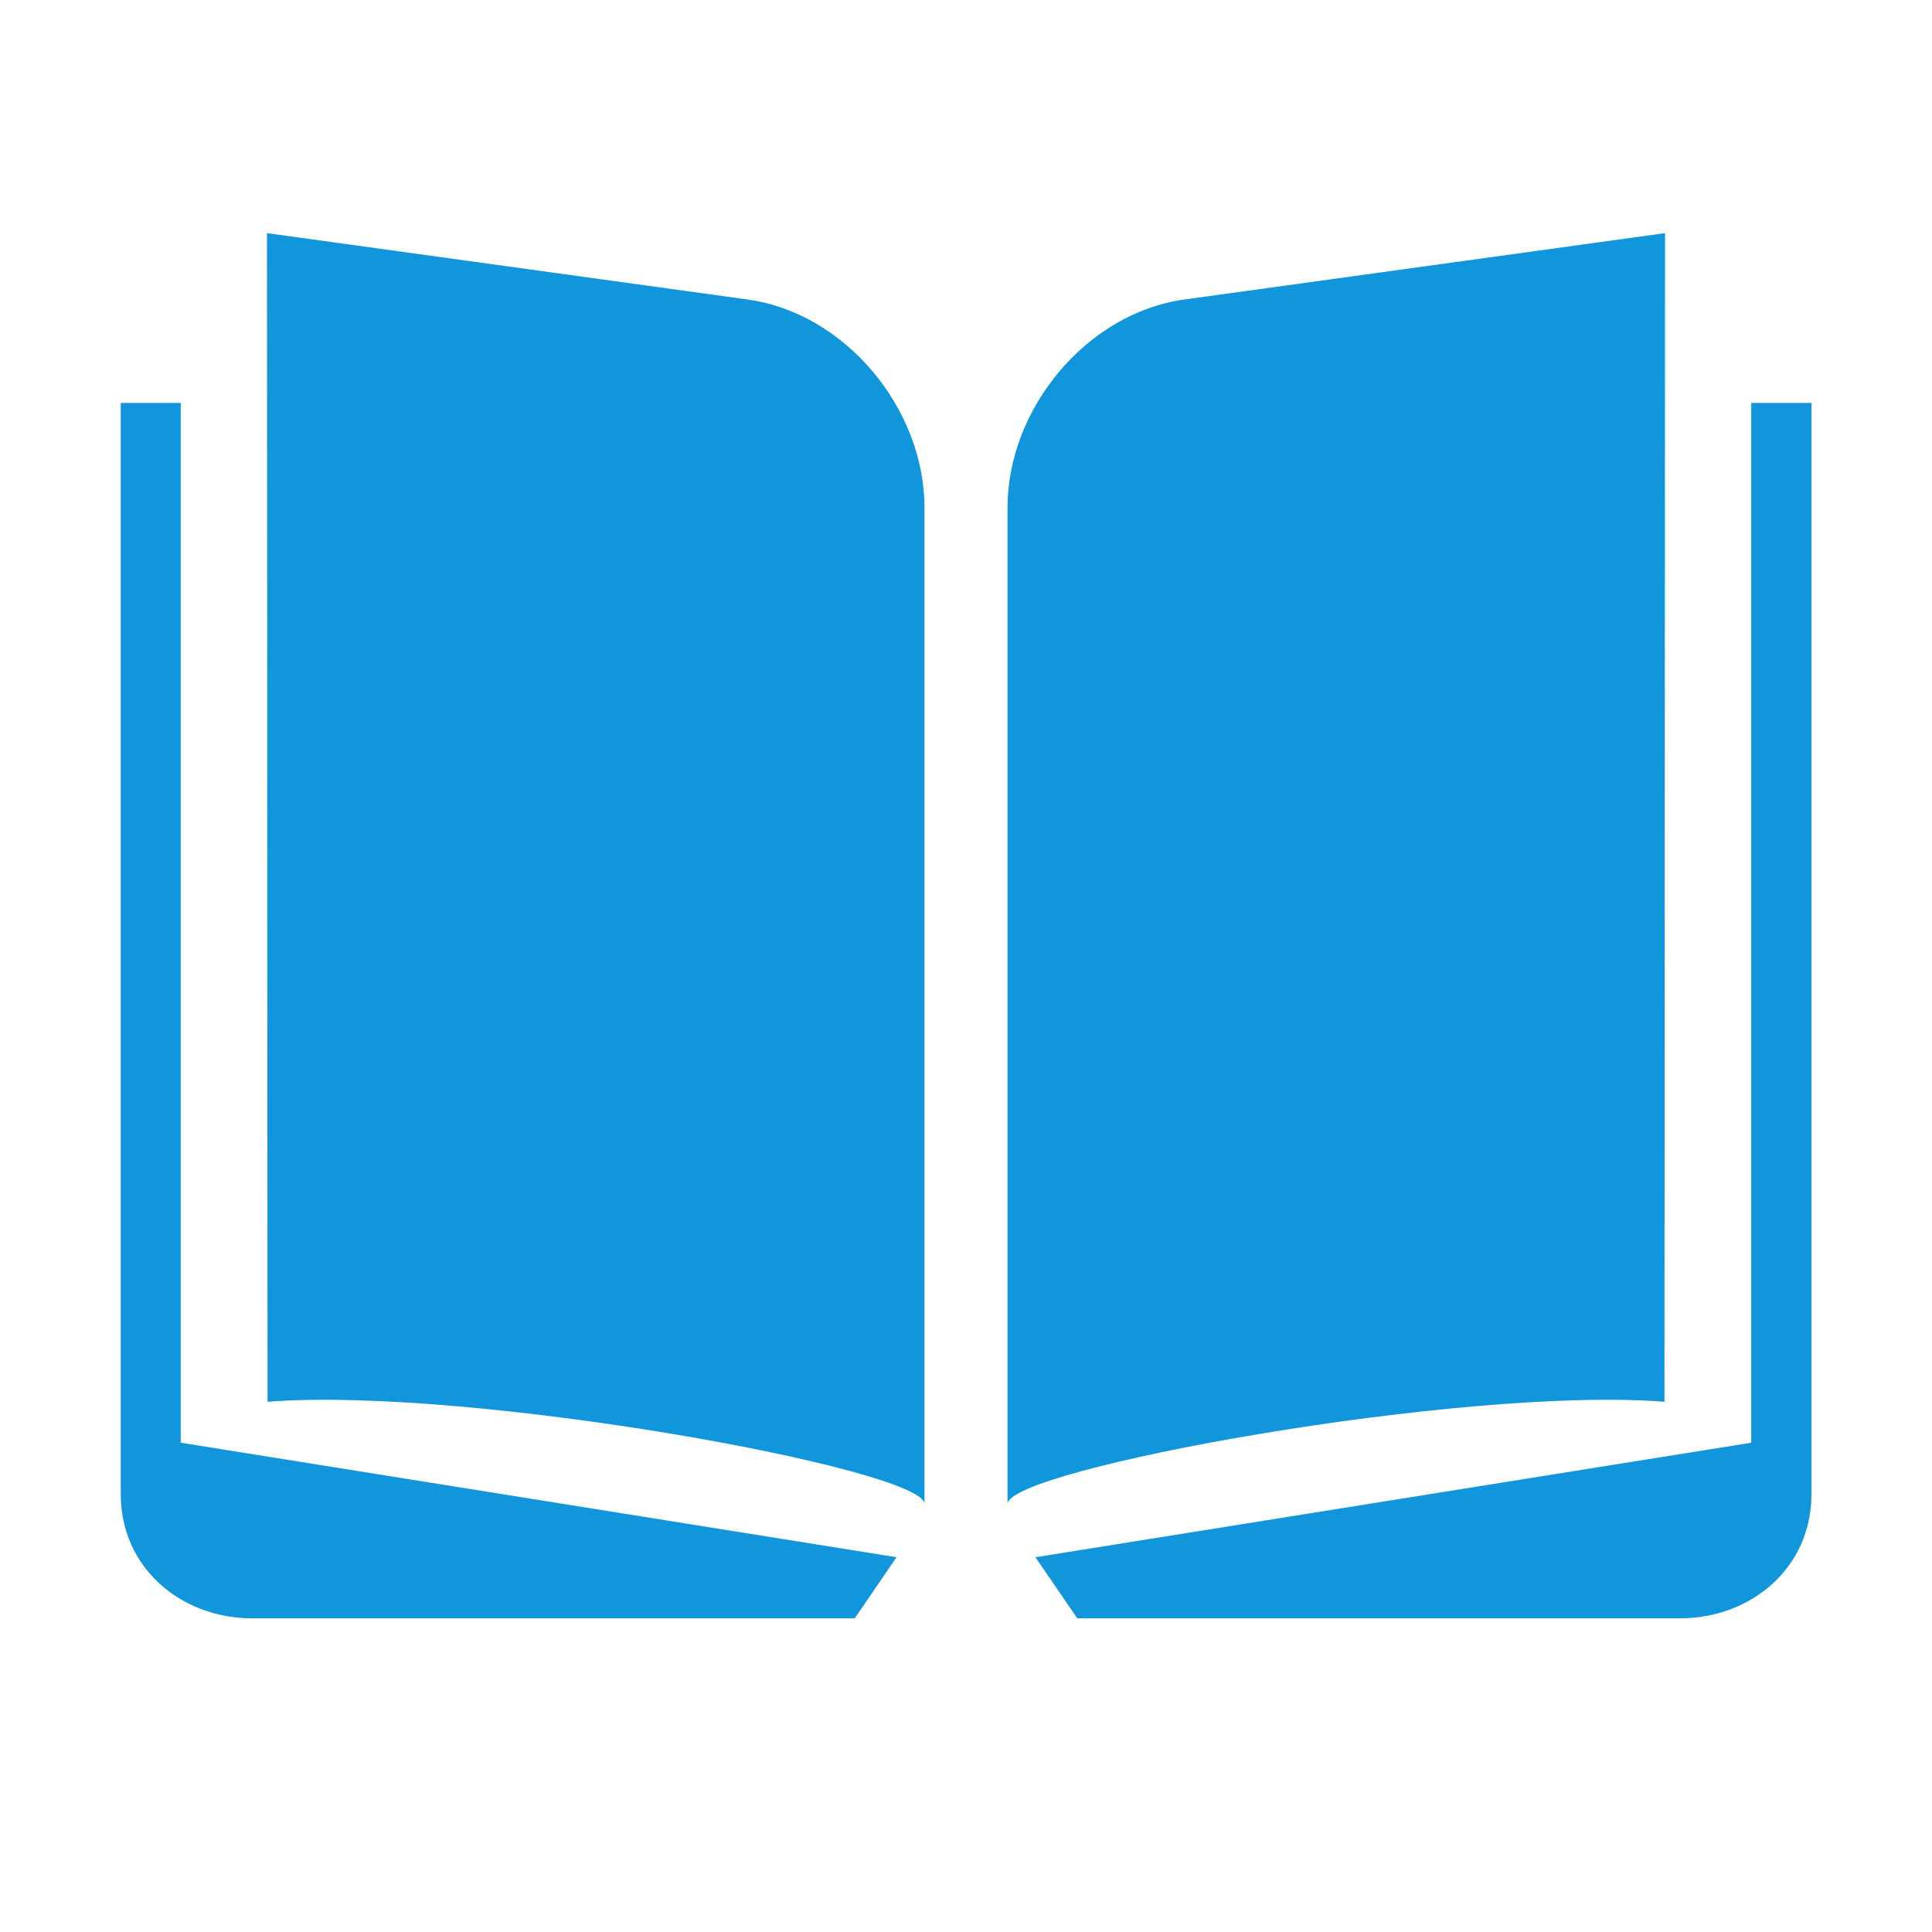
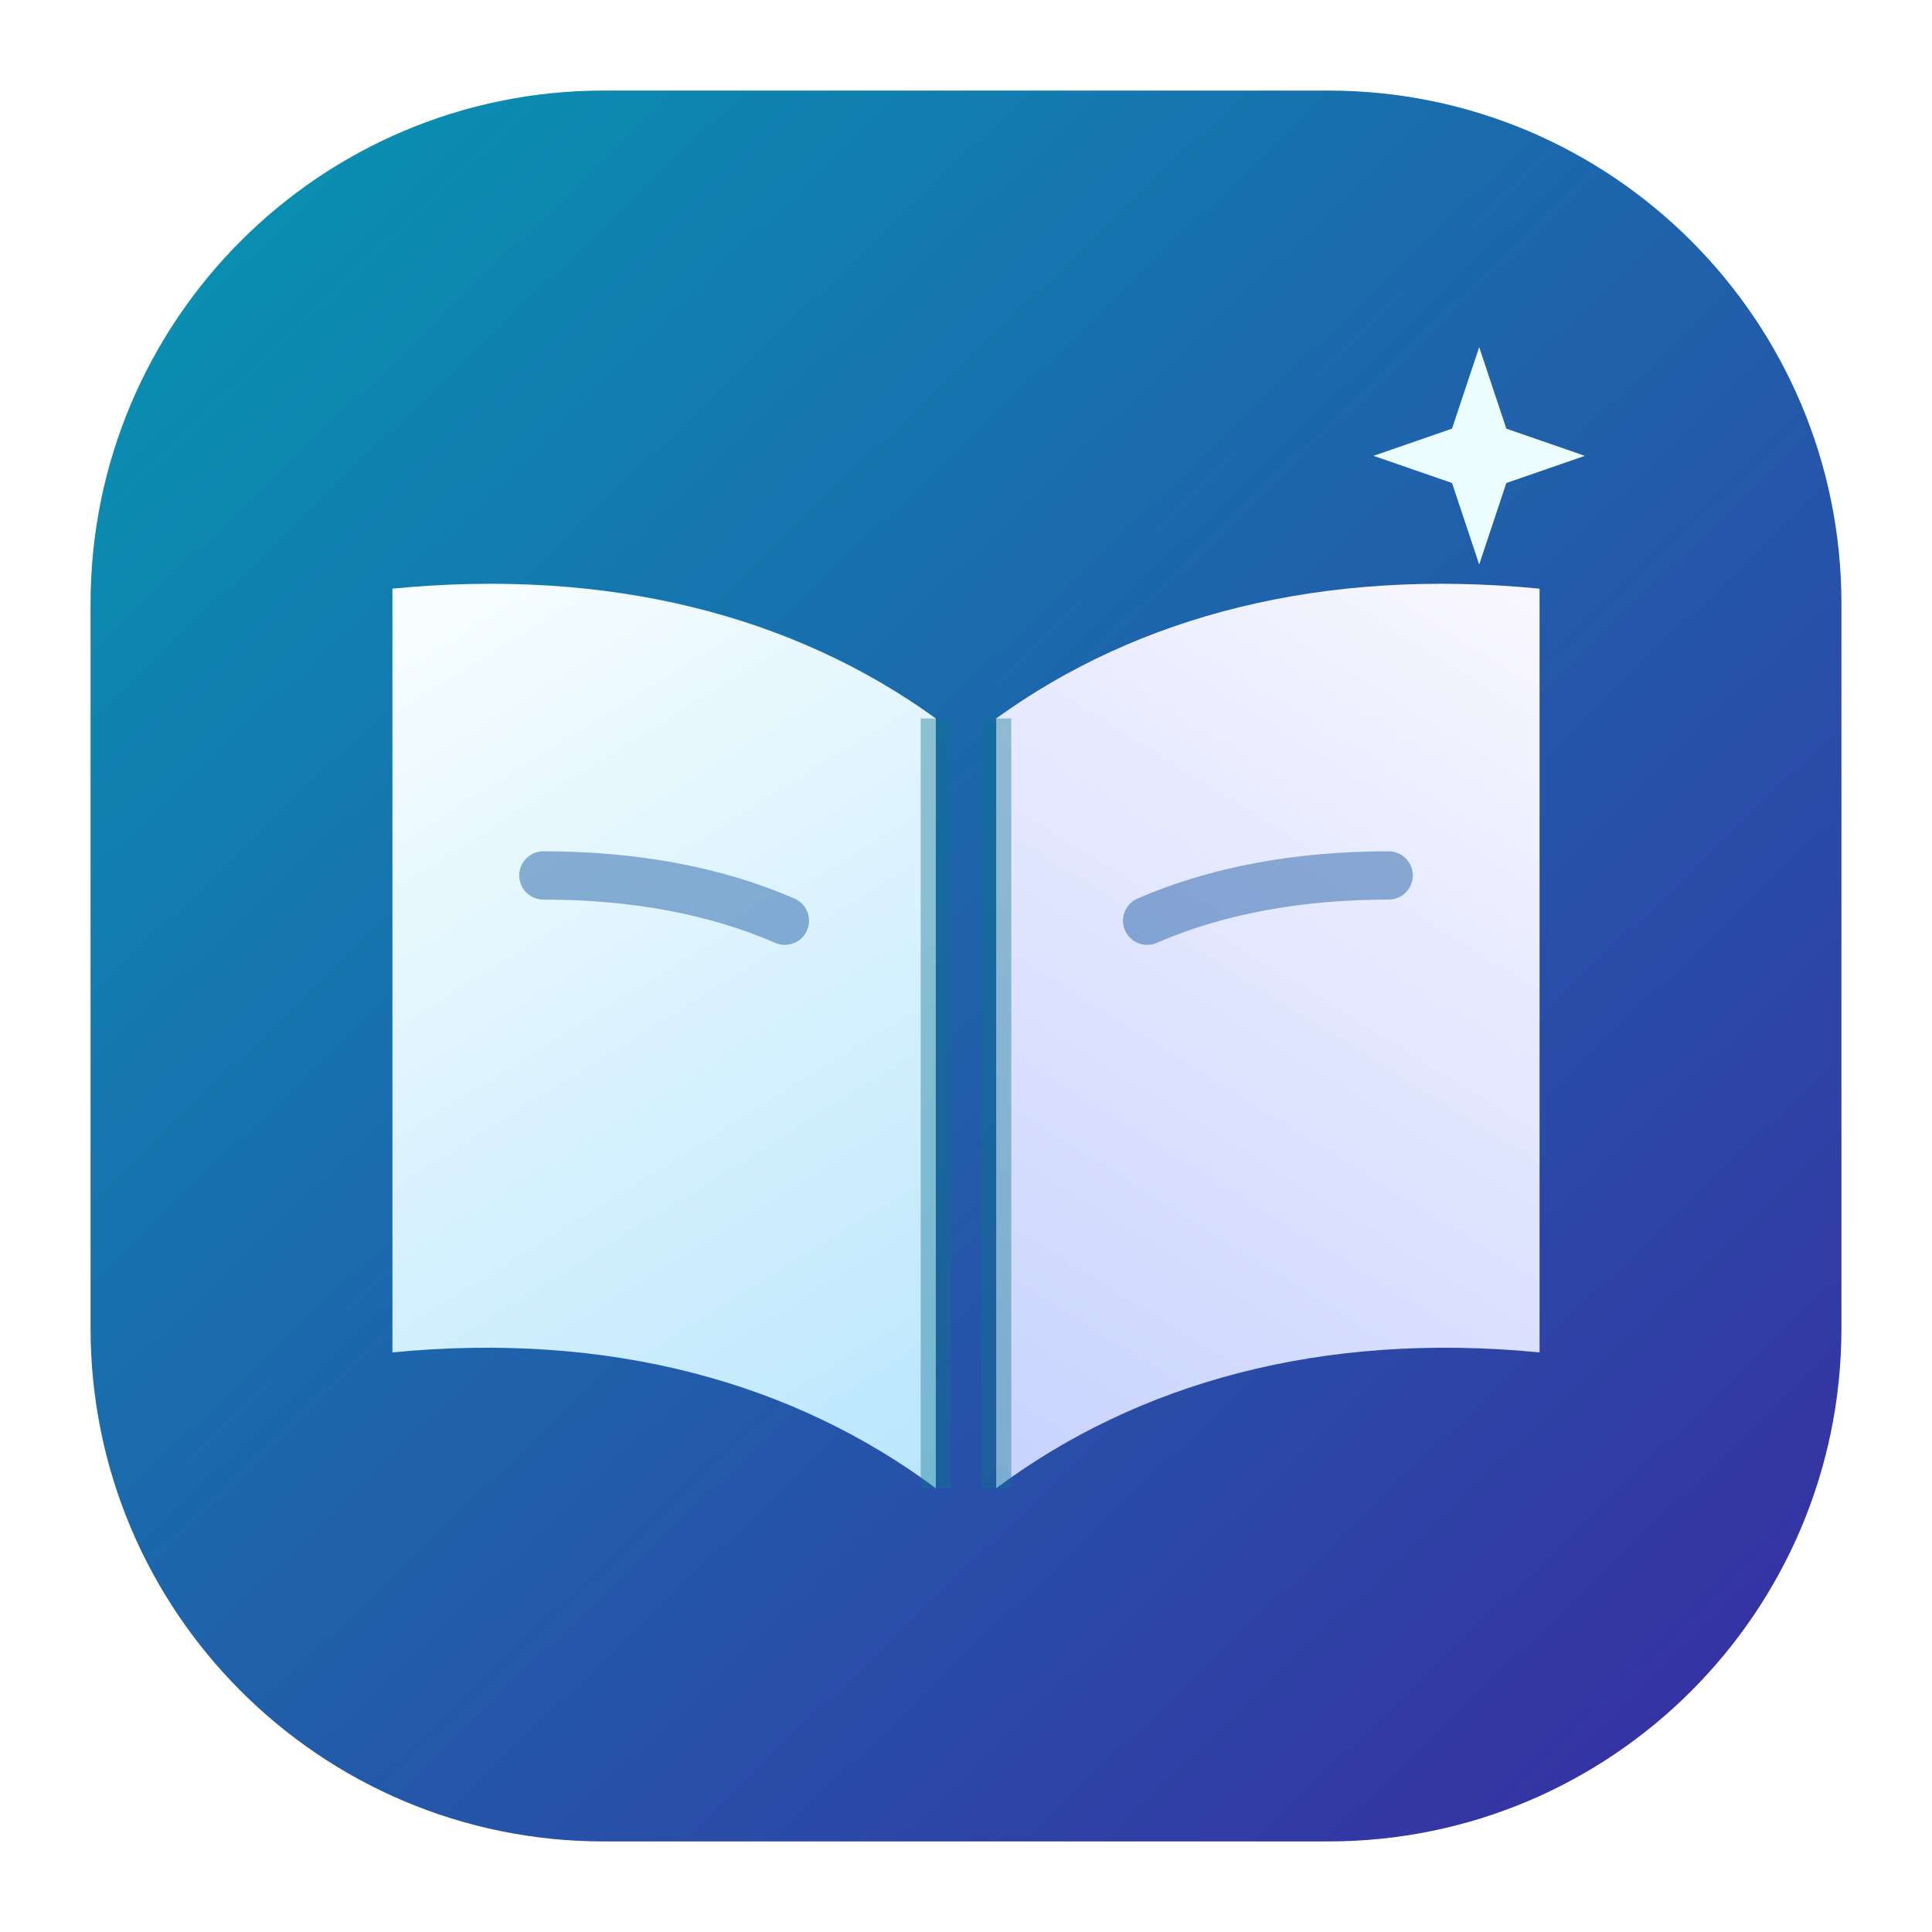
- <svg xmlns="http://www.w3.org/2000/svg" t="1719973461565" class="icon" viewBox="0 0 1024 1024" version="1.1" p-id="9422" width="200" height="200">
-   <path d="M95.8 213.567H64v578.5c0 38.4 31.4 65.7 69.9 65.7H453l22.2-32.4L95.8 764.667V213.567z m300.6-54.8l-254.9-35.2 0.3 619.4C249.2 734.567 490 778.667 490 797.167v-528c0-52.7-42-103.2-93.6-110.4z m485.8 584.2l0.3-619.4-254.9 35.2C576 165.967 534 216.467 534 269.167v528c0-18.5 240.8-62.6 348.2-54.2z m46-529.4V764.667l-379.4 60.7 22.2 32.4h319.2c38.4 0 69.9-27.2 69.9-65.7V213.567h-31.9z" fill="#1296db" p-id="9423" />
+ <svg xmlns="http://www.w3.org/2000/svg" viewBox="0 0 64 64" role="img" aria-labelledby="logo-title logo-desc">
+   <defs>
+     <linearGradient id="logo-bg" x1="7" y1="6" x2="57" y2="58" gradientUnits="userSpaceOnUse">
+       <stop stop-color="#0891b2" />
+       <stop offset="1" stop-color="#3730a3" />
+     </linearGradient>
+     <linearGradient id="page-left" x1="13" y1="20" x2="31" y2="49" gradientUnits="userSpaceOnUse">
+       <stop stop-color="#f8feff" />
+       <stop offset="1" stop-color="#bae6fd" />
+     </linearGradient>
+     <linearGradient id="page-right" x1="51" y1="20" x2="33" y2="49" gradientUnits="userSpaceOnUse">
+       <stop stop-color="#f8f7ff" />
+       <stop offset="1" stop-color="#c7d2fe" />
+     </linearGradient>
+   </defs>
+   <rect x="3" y="3" width="58" height="58" rx="17" fill="url(#logo-bg)" />
+   <path d="m49 11.5.9 2.7 2.6.9-2.6.9-.9 2.7-.9-2.7-2.6-.9 2.6-.9.9-2.7Z" fill="#ecfeff" />
+   <path d="M31 23.8C26.3 20.4 20.2 18.8 13 19.5v25.3c7.2-.7 13.3 1 18 4.5V23.8Z" fill="url(#page-left)" />
+   <path d="M33 23.8C37.7 20.4 43.8 18.8 51 19.5v25.3c-7.2-.7-13.3 1-18 4.5V23.8Z" fill="url(#page-right)" />
+   <path d="M31 23.8v25.5M33 23.8v25.5" fill="none" stroke="#0e7490" stroke-opacity=".4" stroke-width="1" />
+   <path d="M18 29c3 0 5.7.5 8 1.5M46 29c-3 0-5.7.5-8 1.5" fill="none" stroke="#2563a8" stroke-opacity=".5" stroke-width="1.6" stroke-linecap="round" />
</svg>
